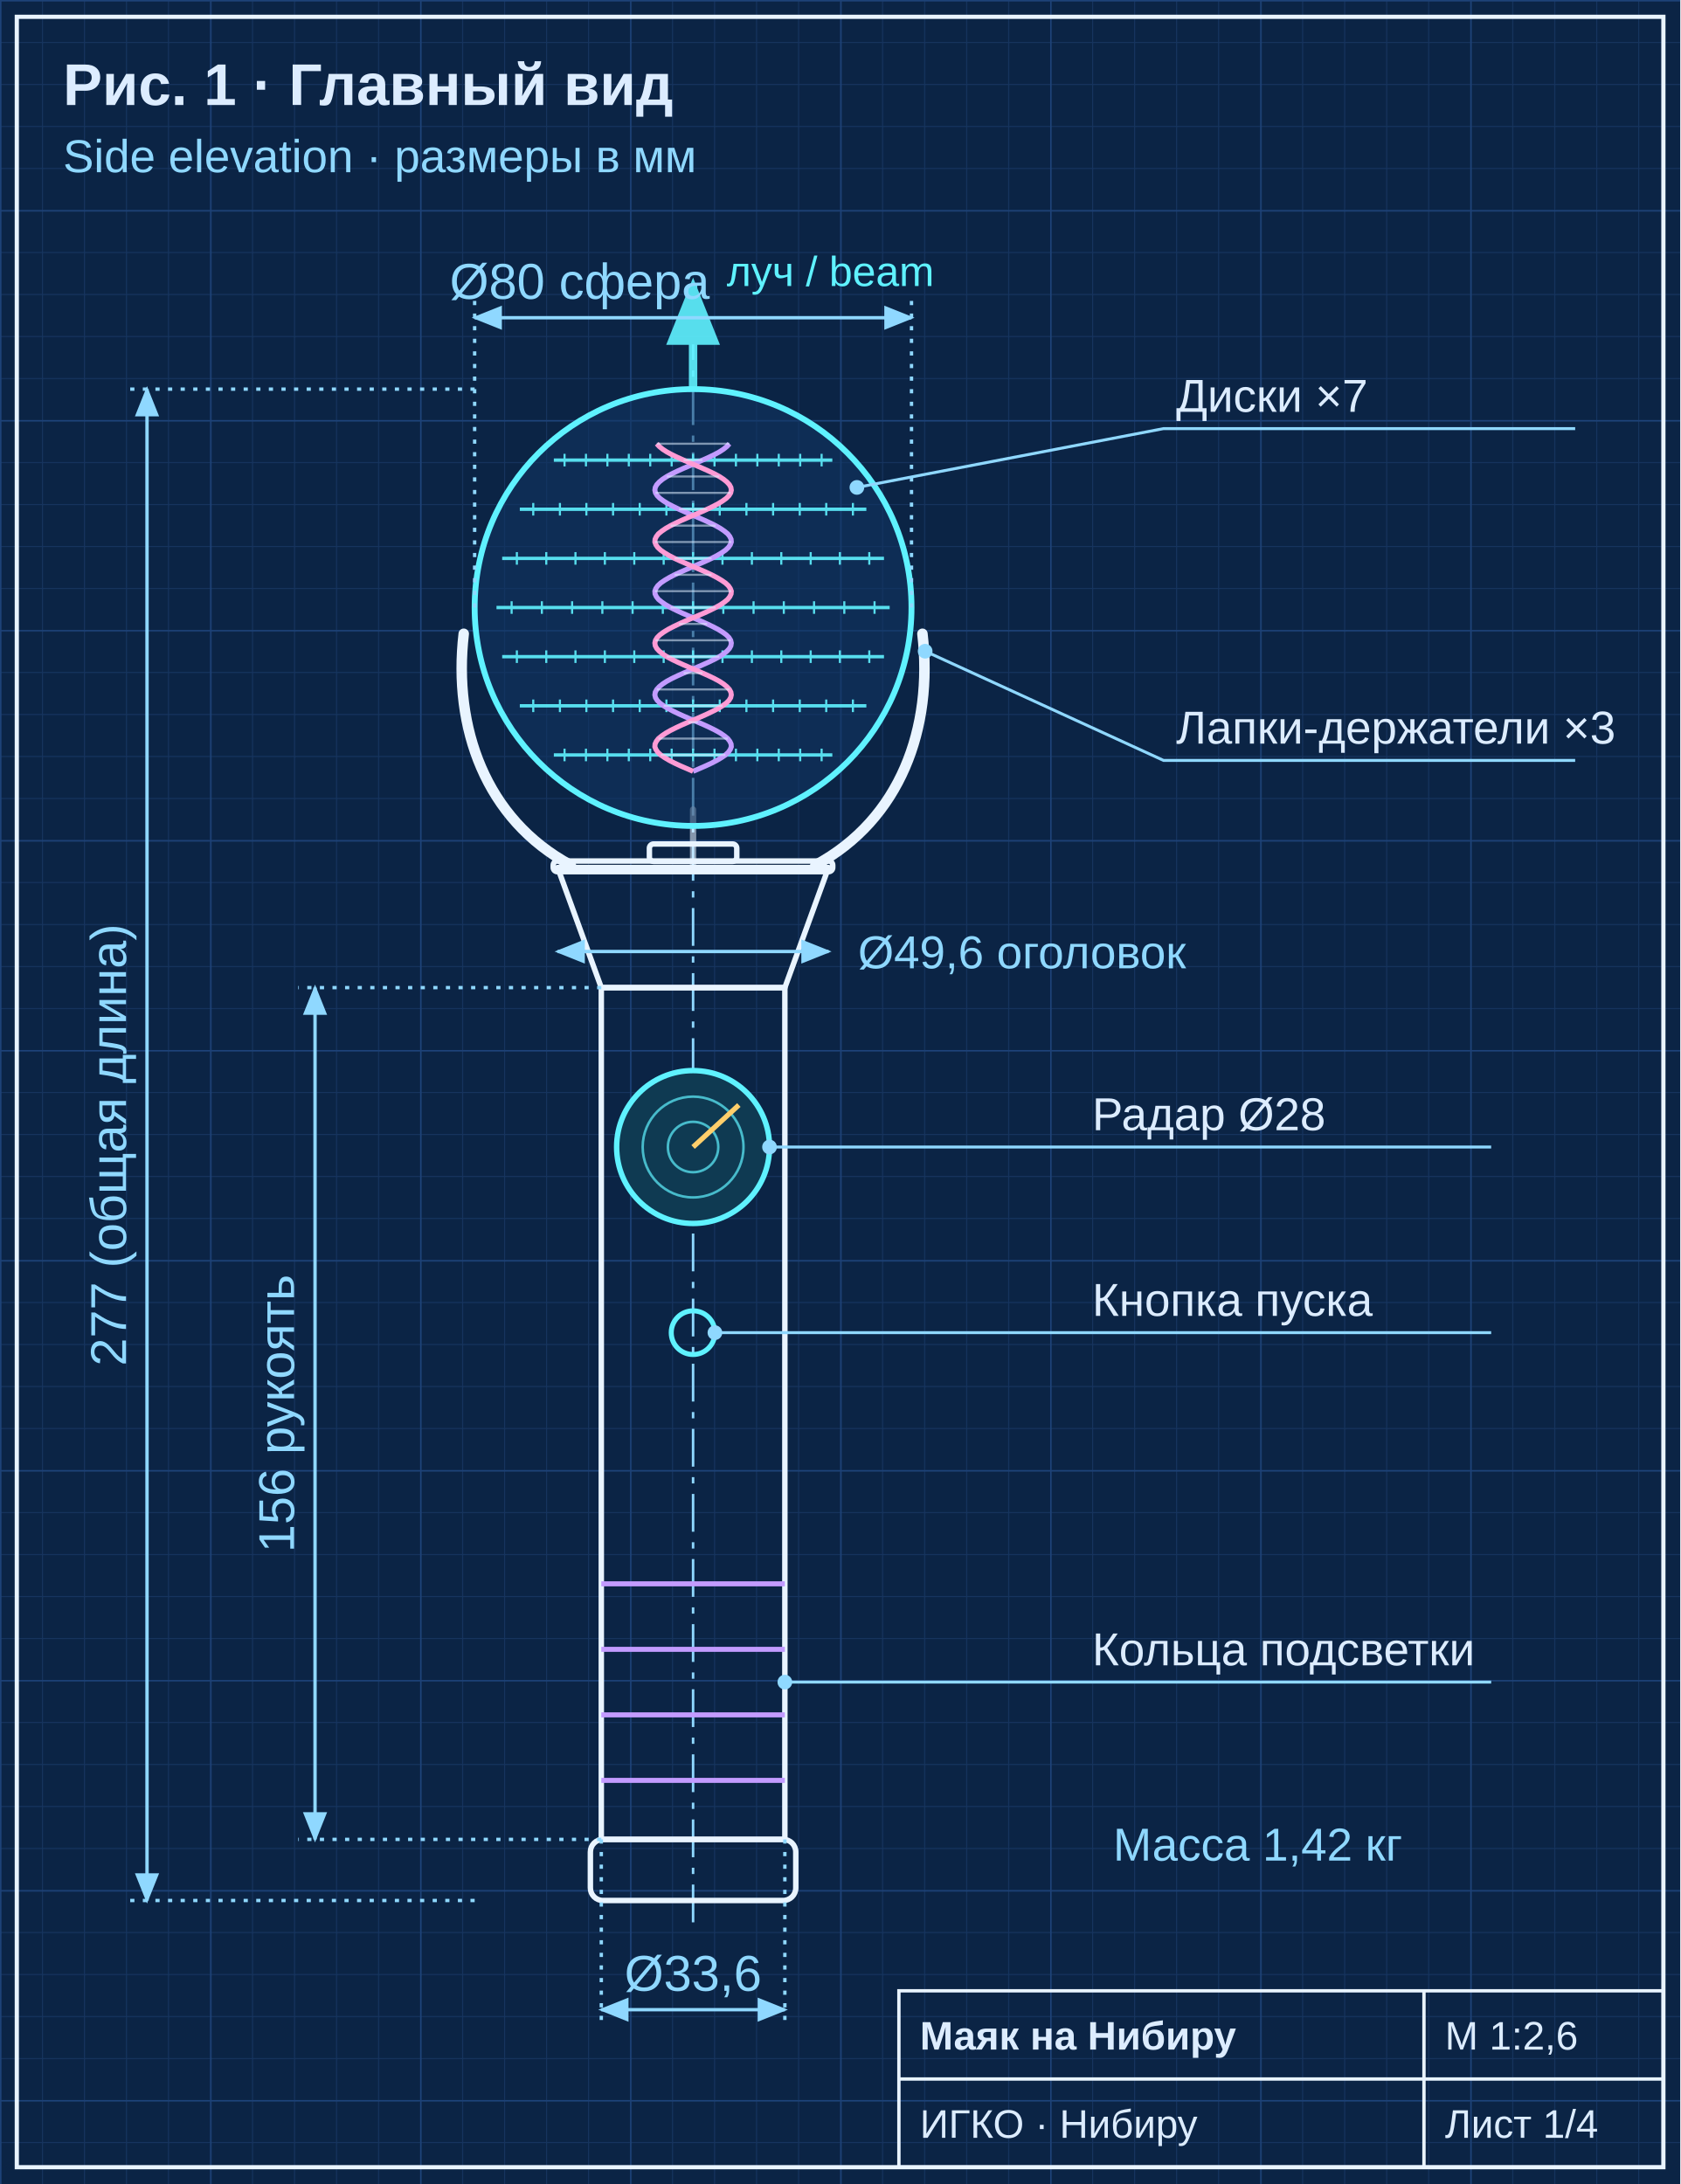
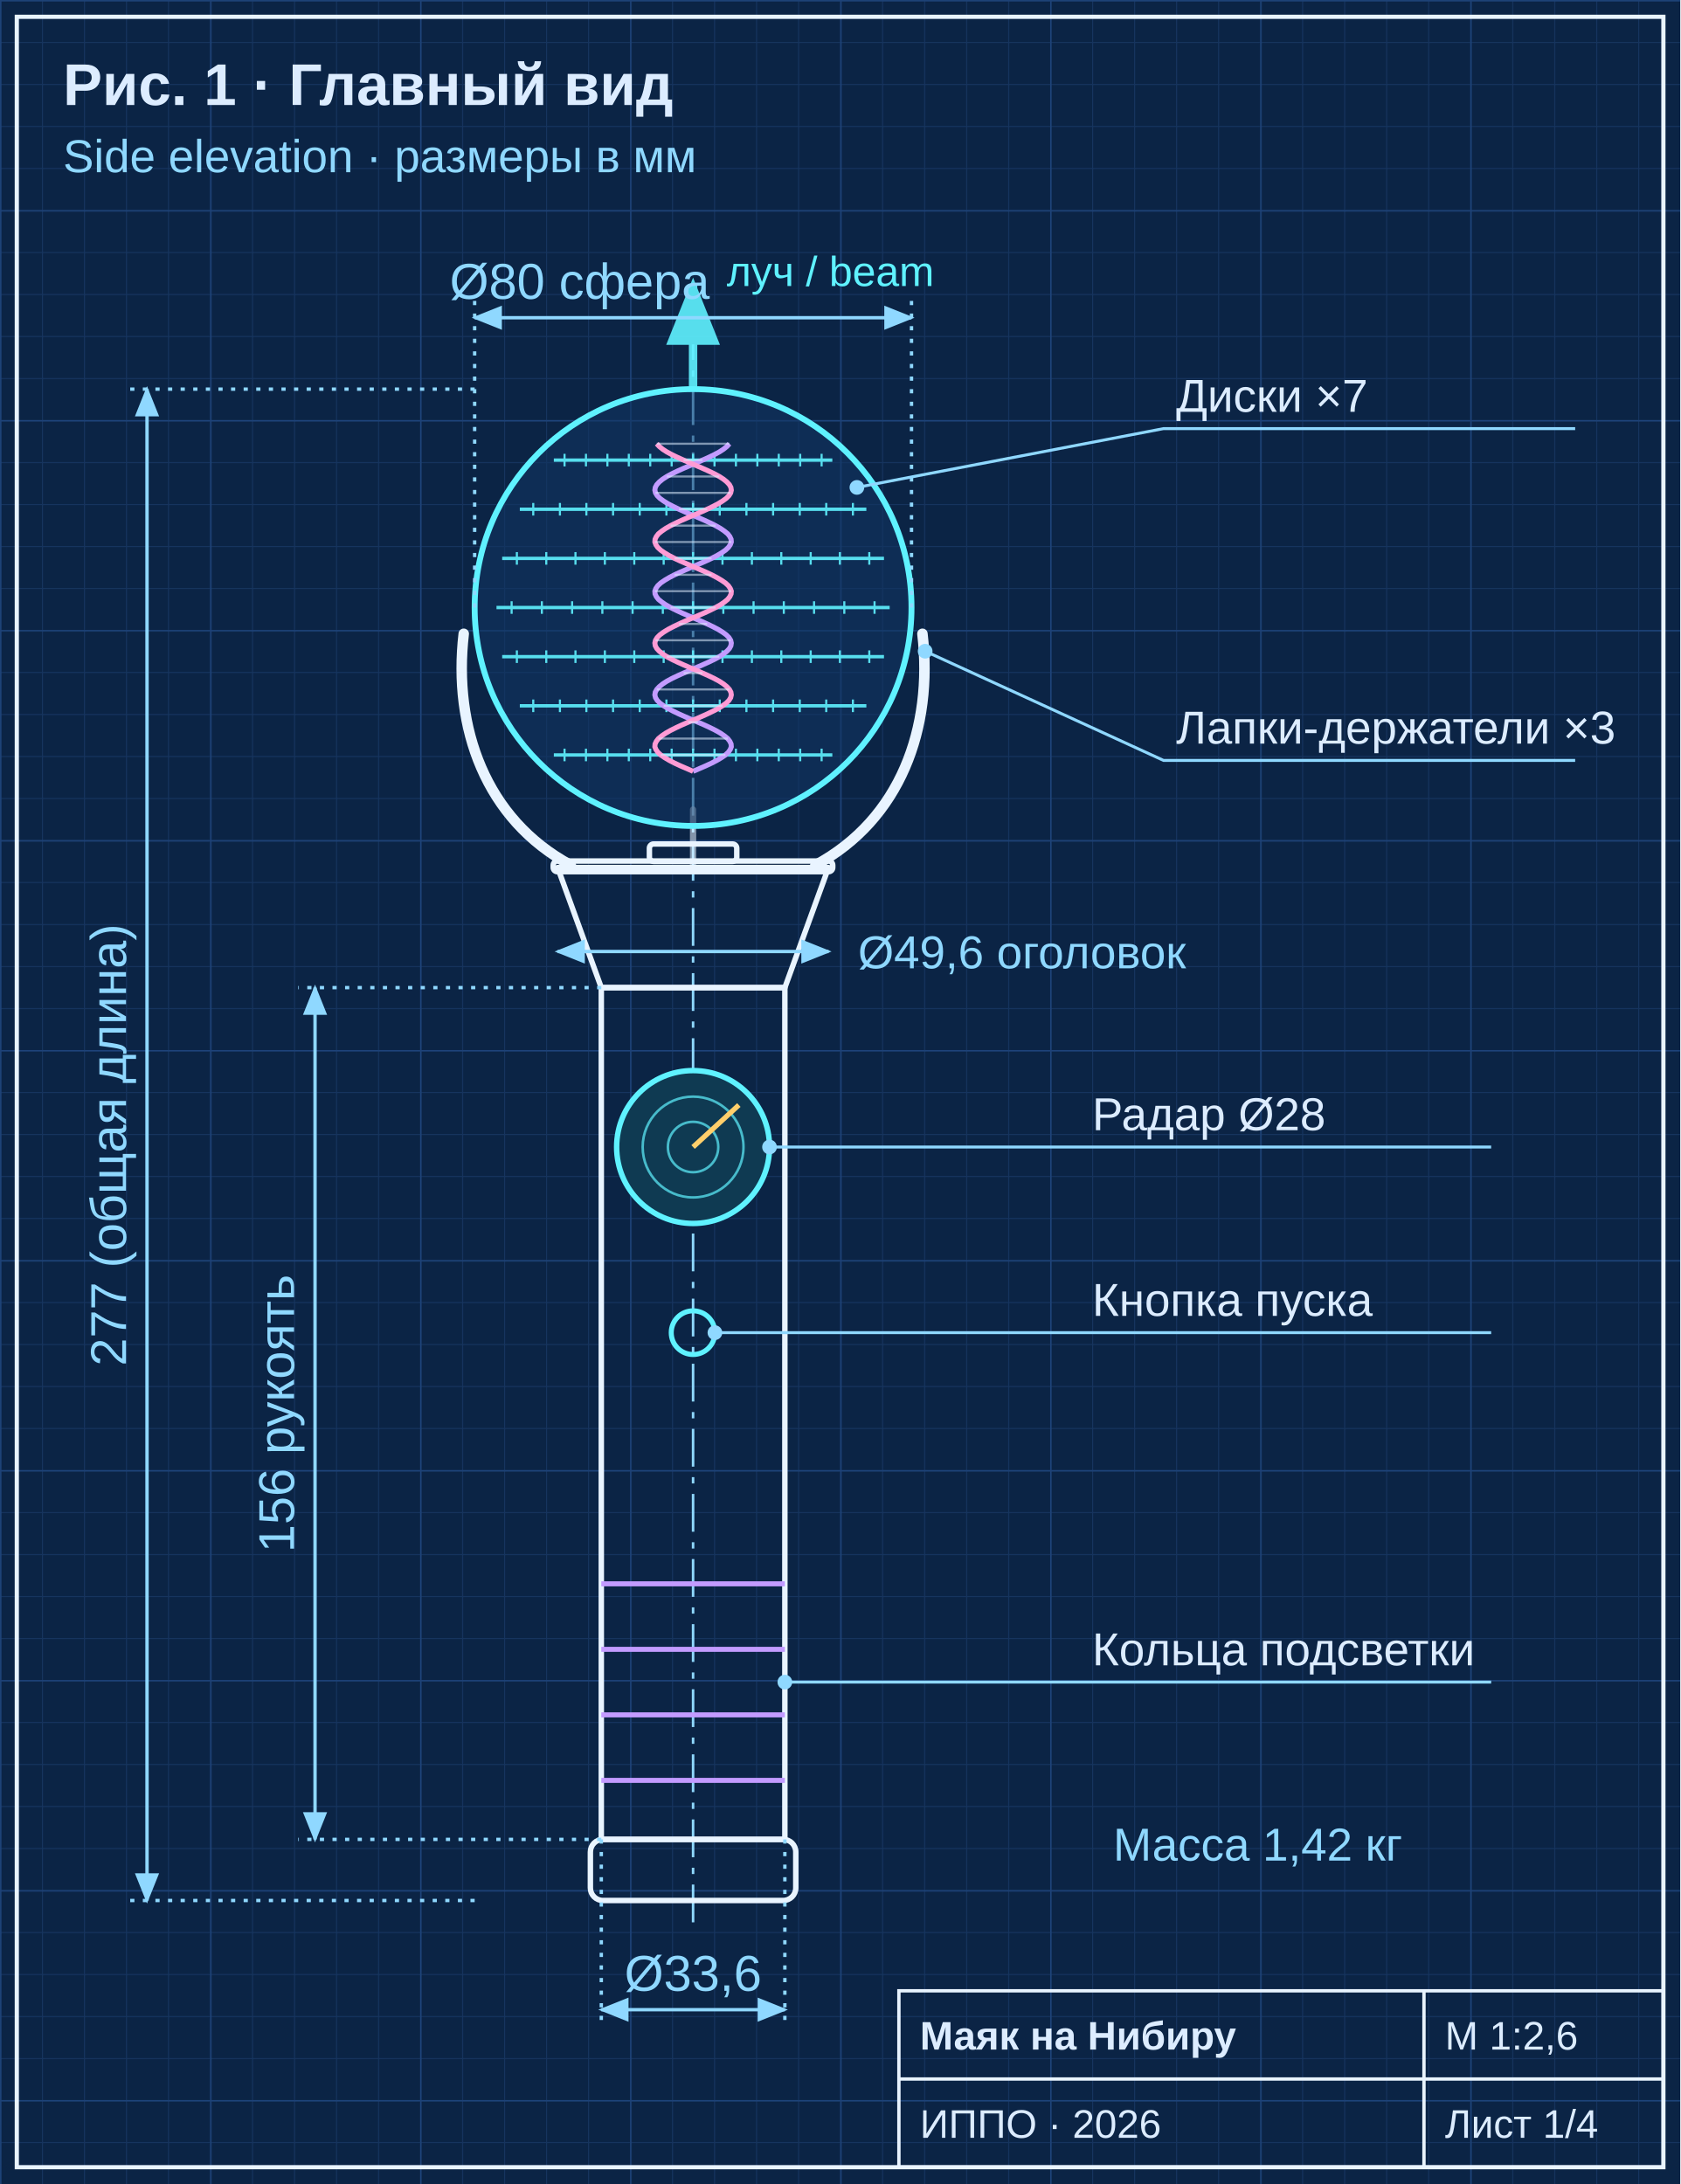
<svg xmlns="http://www.w3.org/2000/svg" viewBox="0 0 800 1040" width="800" height="1040" role="img" aria-label="Рис. 1. Маяк на Нибиру — главный вид с размерами / Fig. 1. Side elevation with dimensions" font-family="Arial, Helvetica, 'Liberation Sans', sans-serif">
  <defs>
    <pattern id="g" width="20" height="20" patternUnits="userSpaceOnUse">
      <path d="M20 0H0V20" fill="none" stroke="#16345e" stroke-width="1" />
    </pattern>
    <pattern id="G" width="100" height="100" patternUnits="userSpaceOnUse">
      <rect width="100" height="100" fill="url(#g)" />
      <path d="M100 0H0V100" fill="none" stroke="#1d4277" stroke-width="1.4" />
    </pattern>
    <pattern id="hatch" width="10" height="10" patternUnits="userSpaceOnUse" patternTransform="rotate(45)">
      <path d="M0 0V10" stroke="#8fd8ff" stroke-width="1.6" opacity=".55" />
    </pattern>
    <marker id="a" viewBox="0 0 10 10" refX="9" refY="5" markerWidth="9" markerHeight="9" orient="auto-start-reverse">
      <path d="M0 1L10 5L0 9z" fill="#8fd8ff" />
    </marker>
    <marker id="aw" viewBox="0 0 10 10" refX="9" refY="5" markerWidth="8" markerHeight="8" orient="auto-start-reverse">
      <path d="M0 1L10 5L0 9z" fill="#e9f4ff" />
    </marker>
    <marker id="ac" viewBox="0 0 10 10" refX="9" refY="5" markerWidth="8" markerHeight="8" orient="auto-start-reverse">
      <path d="M0 1L10 5L0 9z" fill="#5ff2ff" />
    </marker>
  </defs>
  <rect width="800" height="1040" fill="#0b2445" />
  <rect width="800" height="1040" fill="url(#G)" />
  <rect x="8" y="8" width="784" height="1024" fill="none" stroke="#e9f4ff" stroke-width="2" />
  <text x="30.0" y="50.0" font-size="28" text-anchor="start" fill="#dcecff" font-weight="bold">Рис. 1 · Главный вид</text>
  <text x="30.0" y="82.0" font-size="22" text-anchor="start" fill="#8fd8ff" font-weight="normal">Side elevation · размеры в мм</text>
  <path d="M330 915.4V164.0" stroke="#8fd8ff" stroke-width="1.2" stroke-dasharray="18 5 3 5" />
  <g stroke="#e9f4ff" stroke-width="2.6" fill="none" stroke-linejoin="round">
    <rect x="281.1" y="875.9" width="97.8" height="29.1" rx="6" />
    <rect x="286.3" y="470.3" width="87.4" height="405.6" />
    <path d="M286.3 470.3L265.5 413.1H394.5L373.7 470.3Z" />
    <rect x="263.4" y="410.0" width="133.1" height="5.1" rx="2" />
    <rect x="309.2" y="401.9" width="41.6" height="8.3" rx="2" />
  </g>
  <g stroke="#e9f4ff" stroke-width="5" fill="none" stroke-linecap="round">
    <path d="M271.8 412.0C231.2 390.2 215.6 346.5 220.8 301.8" />
    <path d="M388.2 412.0C428.8 390.2 444.4 346.5 439.2 301.8" />
    <path d="M330.0 412.0L330.0 385.5" stroke-width="3" opacity=".55" />
  </g>
  <circle cx="330.0" cy="289.3" r="104.0" fill="#123563" fill-opacity=".55" stroke="#5ff2ff" stroke-width="2.8" />
  <g stroke="#c39bff" stroke-width="2.4">
    <path d="M286.3 847.8H373.7" />
    <path d="M286.3 816.6H373.7" />
    <path d="M286.3 785.4H373.7" />
    <path d="M286.3 754.2H373.7" />
  </g>
  <circle cx="330.0" cy="546.2" r="36.4" fill="#0f3a52" stroke="#5ff2ff" stroke-width="2.6" />
  <circle cx="330.0" cy="546.2" r="12.0" fill="none" stroke="#5ff2ff" stroke-width="1.2" opacity=".7" />
  <circle cx="330.0" cy="546.2" r="24.0" fill="none" stroke="#5ff2ff" stroke-width="1.2" opacity=".7" />
  <path d="M330.0 546.2l21.8 -20.0" stroke="#ffcf6b" stroke-width="2.4" />
  <circle cx="330.0" cy="634.6" r="10.4" fill="none" stroke="#5ff2ff" stroke-width="2.4" />
  <g stroke="#5ff2ff" stroke-width="1.6" opacity=".9">
    <path d="M263.7 359.5H396.3" />
    <path d="M268.8 356.5v6" stroke-width="1" />
    <path d="M279.0 356.5v6" stroke-width="1" />
    <path d="M289.2 356.5v6" stroke-width="1" />
    <path d="M299.4 356.5v6" stroke-width="1" />
    <path d="M309.6 356.5v6" stroke-width="1" />
    <path d="M319.8 356.5v6" stroke-width="1" />
    <path d="M330.0 356.5v6" stroke-width="1" />
    <path d="M340.2 356.5v6" stroke-width="1" />
    <path d="M350.4 356.5v6" stroke-width="1" />
    <path d="M360.6 356.5v6" stroke-width="1" />
    <path d="M370.8 356.5v6" stroke-width="1" />
    <path d="M381.0 356.5v6" stroke-width="1" />
    <path d="M391.2 356.5v6" stroke-width="1" />
    <path d="M247.5 336.1H412.5" />
    <path d="M253.9 333.1v6" stroke-width="1" />
    <path d="M266.6 333.1v6" stroke-width="1" />
    <path d="M279.2 333.1v6" stroke-width="1" />
    <path d="M291.9 333.1v6" stroke-width="1" />
    <path d="M304.6 333.1v6" stroke-width="1" />
    <path d="M317.3 333.1v6" stroke-width="1" />
    <path d="M330.0 333.1v6" stroke-width="1" />
    <path d="M342.7 333.1v6" stroke-width="1" />
    <path d="M355.4 333.1v6" stroke-width="1" />
    <path d="M368.1 333.1v6" stroke-width="1" />
    <path d="M380.8 333.1v6" stroke-width="1" />
    <path d="M393.4 333.1v6" stroke-width="1" />
    <path d="M406.1 333.1v6" stroke-width="1" />
    <path d="M239.1 312.7H420.9" />
    <path d="M246.1 309.7v6" stroke-width="1" />
    <path d="M260.1 309.7v6" stroke-width="1" />
    <path d="M274.0 309.7v6" stroke-width="1" />
    <path d="M288.0 309.7v6" stroke-width="1" />
    <path d="M302.0 309.7v6" stroke-width="1" />
    <path d="M316.0 309.7v6" stroke-width="1" />
    <path d="M330.0 309.7v6" stroke-width="1" />
    <path d="M344.0 309.7v6" stroke-width="1" />
    <path d="M358.0 309.7v6" stroke-width="1" />
    <path d="M372.0 309.7v6" stroke-width="1" />
    <path d="M386.0 309.7v6" stroke-width="1" />
    <path d="M399.9 309.7v6" stroke-width="1" />
    <path d="M413.9 309.7v6" stroke-width="1" />
    <path d="M236.4 289.3H423.6" />
    <path d="M243.6 286.3v6" stroke-width="1" />
    <path d="M258.0 286.3v6" stroke-width="1" />
    <path d="M272.4 286.3v6" stroke-width="1" />
    <path d="M286.8 286.3v6" stroke-width="1" />
    <path d="M301.2 286.3v6" stroke-width="1" />
    <path d="M315.6 286.3v6" stroke-width="1" />
    <path d="M330.0 286.3v6" stroke-width="1" />
    <path d="M344.4 286.3v6" stroke-width="1" />
    <path d="M358.8 286.3v6" stroke-width="1" />
    <path d="M373.2 286.3v6" stroke-width="1" />
    <path d="M387.6 286.3v6" stroke-width="1" />
    <path d="M402.0 286.3v6" stroke-width="1" />
    <path d="M416.4 286.3v6" stroke-width="1" />
    <path d="M239.1 265.9H420.9" />
    <path d="M246.1 262.9v6" stroke-width="1" />
    <path d="M260.1 262.9v6" stroke-width="1" />
    <path d="M274.0 262.9v6" stroke-width="1" />
    <path d="M288.0 262.9v6" stroke-width="1" />
    <path d="M302.0 262.9v6" stroke-width="1" />
    <path d="M316.0 262.9v6" stroke-width="1" />
    <path d="M330.0 262.9v6" stroke-width="1" />
    <path d="M344.0 262.9v6" stroke-width="1" />
    <path d="M358.0 262.9v6" stroke-width="1" />
    <path d="M372.0 262.9v6" stroke-width="1" />
    <path d="M386.0 262.9v6" stroke-width="1" />
    <path d="M399.9 262.9v6" stroke-width="1" />
    <path d="M413.9 262.9v6" stroke-width="1" />
    <path d="M247.5 242.5H412.5" />
    <path d="M253.9 239.5v6" stroke-width="1" />
    <path d="M266.6 239.5v6" stroke-width="1" />
    <path d="M279.2 239.5v6" stroke-width="1" />
    <path d="M291.9 239.5v6" stroke-width="1" />
    <path d="M304.6 239.5v6" stroke-width="1" />
    <path d="M317.3 239.5v6" stroke-width="1" />
    <path d="M330.0 239.5v6" stroke-width="1" />
    <path d="M342.7 239.5v6" stroke-width="1" />
    <path d="M355.4 239.5v6" stroke-width="1" />
    <path d="M368.1 239.5v6" stroke-width="1" />
    <path d="M380.8 239.5v6" stroke-width="1" />
    <path d="M393.4 239.5v6" stroke-width="1" />
    <path d="M406.1 239.5v6" stroke-width="1" />
    <path d="M263.7 219.1H396.3" />
    <path d="M268.8 216.1v6" stroke-width="1" />
    <path d="M279.0 216.1v6" stroke-width="1" />
    <path d="M289.2 216.1v6" stroke-width="1" />
    <path d="M299.4 216.1v6" stroke-width="1" />
    <path d="M309.6 216.1v6" stroke-width="1" />
    <path d="M319.8 216.1v6" stroke-width="1" />
    <path d="M330.0 216.1v6" stroke-width="1" />
    <path d="M340.2 216.1v6" stroke-width="1" />
    <path d="M350.4 216.1v6" stroke-width="1" />
    <path d="M360.6 216.1v6" stroke-width="1" />
    <path d="M370.8 216.1v6" stroke-width="1" />
    <path d="M381.0 216.1v6" stroke-width="1" />
    <path d="M391.2 216.1v6" stroke-width="1" />
  </g>
  <polyline points="330.0,367.3 333.0,366.0 336.0,364.7 338.8,363.4 341.3,362.1 343.5,360.8 345.4,359.5 346.8,358.2 347.7,356.9 348.2,355.6 348.1,354.3 347.5,353.0 346.5,351.7 344.9,350.4 343.0,349.1 340.7,347.8 338.1,346.5 335.3,345.2 332.3,343.9 329.2,342.6 326.2,341.3 323.3,340.0 320.6,338.7 318.1,337.4 316.0,336.1 314.2,334.8 312.9,333.5 312.1,332.2 311.8,330.9 312.0,329.6 312.7,328.3 313.9,327.0 315.5,325.7 317.5,324.4 319.9,323.1 322.6,321.8 325.5,320.5 328.5,319.2 331.5,317.9 334.5,316.6 337.4,315.3 340.1,314.0 342.5,312.7 344.5,311.4 346.1,310.1 347.3,308.8 348.0,307.5 348.2,306.2 347.9,304.9 347.1,303.6 345.8,302.3 344.0,301.0 341.9,299.7 339.4,298.4 336.7,297.1 333.8,295.8 330.8,294.5 327.7,293.2 324.7,291.9 321.9,290.6 319.3,289.3 317.0,288.0 315.1,286.7 313.5,285.4 312.5,284.1 311.9,282.8 311.8,281.5 312.3,280.2 313.2,278.9 314.6,277.6 316.5,276.3 318.7,275.0 321.2,273.7 324.0,272.4 327.0,271.1 330.0,269.8 333.0,268.5 336.0,267.2 338.8,265.9 341.3,264.6 343.5,263.3 345.4,262.0 346.8,260.7 347.7,259.4 348.2,258.1 348.1,256.8 347.5,255.5 346.5,254.2 344.9,252.9 343.0,251.6 340.7,250.3 338.1,249.0 335.3,247.7 332.3,246.4 329.2,245.1 326.2,243.8 323.3,242.5 320.6,241.2 318.1,239.9 316.0,238.6 314.2,237.3 312.9,236.0 312.1,234.7 311.8,233.4 312.0,232.1 312.7,230.8 313.9,229.5 315.5,228.2 317.5,226.9 319.9,225.6 322.6,224.3 325.5,223.0 328.5,221.7 331.5,220.4 334.5,219.1 337.4,217.8 340.1,216.5 342.5,215.2 344.5,213.9 346.1,212.6 347.3,211.3" fill="none" stroke="#c39bff" stroke-width="2.4" />
  <polyline points="330.0,367.3 327.0,366.0 324.0,364.7 321.2,363.4 318.7,362.1 316.5,360.8 314.6,359.5 313.2,358.2 312.3,356.9 311.8,355.6 311.9,354.3 312.5,353.0 313.5,351.7 315.1,350.4 317.0,349.1 319.3,347.8 321.9,346.5 324.7,345.2 327.7,343.9 330.8,342.6 333.8,341.3 336.7,340.0 339.4,338.7 341.9,337.4 344.0,336.1 345.8,334.8 347.1,333.5 347.9,332.2 348.2,330.9 348.0,329.6 347.3,328.3 346.1,327.0 344.5,325.7 342.5,324.4 340.1,323.1 337.4,321.8 334.5,320.5 331.5,319.2 328.5,317.9 325.5,316.6 322.6,315.3 319.9,314.0 317.5,312.7 315.5,311.4 313.9,310.1 312.7,308.8 312.0,307.5 311.8,306.2 312.1,304.9 312.9,303.6 314.2,302.3 316.0,301.0 318.1,299.7 320.6,298.4 323.3,297.1 326.2,295.8 329.2,294.5 332.3,293.2 335.3,291.9 338.1,290.6 340.7,289.3 343.0,288.0 344.9,286.7 346.5,285.4 347.5,284.1 348.1,282.8 348.2,281.5 347.7,280.2 346.8,278.9 345.4,277.6 343.5,276.3 341.3,275.0 338.8,273.7 336.0,272.4 333.0,271.1 330.0,269.8 327.0,268.5 324.0,267.2 321.2,265.9 318.7,264.6 316.5,263.3 314.6,262.0 313.2,260.7 312.3,259.4 311.8,258.1 311.9,256.8 312.5,255.5 313.5,254.2 315.1,252.9 317.0,251.6 319.3,250.3 321.9,249.0 324.7,247.7 327.7,246.4 330.8,245.1 333.8,243.8 336.7,242.5 339.4,241.2 341.9,239.9 344.0,238.6 345.8,237.3 347.1,236.0 347.9,234.7 348.2,233.4 348.0,232.1 347.3,230.8 346.1,229.5 344.5,228.2 342.5,226.9 340.1,225.6 337.4,224.3 334.5,223.0 331.5,221.7 328.5,220.4 325.5,219.1 322.6,217.8 319.9,216.5 317.5,215.2 315.5,213.9 313.9,212.6 312.7,211.3" fill="none" stroke="#ff9bd5" stroke-width="2.4" />
  <path d="M330.0 367.3H330.0" stroke="#dcecff" stroke-width="1" opacity=".55" />
  <path d="M345.4 359.5H314.6" stroke="#dcecff" stroke-width="1" opacity=".55" />
  <path d="M346.5 351.7H313.5" stroke="#dcecff" stroke-width="1" opacity=".55" />
  <path d="M332.3 343.9H327.7" stroke="#dcecff" stroke-width="1" opacity=".55" />
  <path d="M316.0 336.1H344.0" stroke="#dcecff" stroke-width="1" opacity=".55" />
  <path d="M312.7 328.3H347.3" stroke="#dcecff" stroke-width="1" opacity=".55" />
  <path d="M325.5 320.5H334.5" stroke="#dcecff" stroke-width="1" opacity=".55" />
  <path d="M342.5 312.7H317.5" stroke="#dcecff" stroke-width="1" opacity=".55" />
  <path d="M347.9 304.9H312.1" stroke="#dcecff" stroke-width="1" opacity=".55" />
  <path d="M336.7 297.1H323.3" stroke="#dcecff" stroke-width="1" opacity=".55" />
  <path d="M319.3 289.3H340.7" stroke="#dcecff" stroke-width="1" opacity=".55" />
  <path d="M311.8 281.5H348.2" stroke="#dcecff" stroke-width="1" opacity=".55" />
  <path d="M321.2 273.7H338.8" stroke="#dcecff" stroke-width="1" opacity=".55" />
  <path d="M338.8 265.9H321.2" stroke="#dcecff" stroke-width="1" opacity=".55" />
  <path d="M348.2 258.1H311.8" stroke="#dcecff" stroke-width="1" opacity=".55" />
  <path d="M340.7 250.3H319.3" stroke="#dcecff" stroke-width="1" opacity=".55" />
  <path d="M323.3 242.5H336.7" stroke="#dcecff" stroke-width="1" opacity=".55" />
  <path d="M312.1 234.7H347.9" stroke="#dcecff" stroke-width="1" opacity=".55" />
  <path d="M317.5 226.9H342.5" stroke="#dcecff" stroke-width="1" opacity=".55" />
  <path d="M334.5 219.1H325.5" stroke="#dcecff" stroke-width="1" opacity=".55" />
  <path d="M347.3 211.3H312.7" stroke="#dcecff" stroke-width="1" opacity=".55" />
  <path d="M330 185.3V135.4" stroke="#5ff2ff" stroke-width="4" marker-end="url(#ac)" opacity=".9" />
  <text x="346.0" y="136.2" font-size="20" text-anchor="start" fill="#5ff2ff" font-weight="normal">луч / beam</text>
  <g stroke="#8fd8ff" stroke-width="1.6" fill="none">
    <path d="M226.0 185.3H62.0M226.0 905.0H62.0" stroke-dasharray="2 4" />
    <path d="M70.0 185.3V905.0" marker-start="url(#a)" marker-end="url(#a)" />
  </g>
  <text x="60.0" y="545.2" font-size="24" text-anchor="middle" fill="#8fd8ff" font-weight="normal" transform="rotate(-90 60.0 545.2)">277 (общая длина)</text>
  <g stroke="#8fd8ff" stroke-width="1.6" fill="none">
    <path d="M226.0 289.3V143.3M434.0 289.3V143.3" stroke-dasharray="2 4" />
    <path d="M226.0 151.3H434.0" marker-start="url(#a)" marker-end="url(#a)" />
  </g>
  <text x="330.0" y="142.3" font-size="24" text-anchor="middle" fill="#8fd8ff" font-weight="normal" />
  <text x="276.0" y="142.3" font-size="24" text-anchor="middle" fill="#8fd8ff" font-weight="normal">Ø80 сфера</text>
  <g stroke="#8fd8ff" stroke-width="1.6" fill="none">
    <path d="M286.3 470.3H142.0M286.3 875.9H142.0" stroke-dasharray="2 4" />
    <path d="M150.0 470.3V875.9" marker-start="url(#a)" marker-end="url(#a)" />
  </g>
  <text x="140.0" y="673.1" font-size="24" text-anchor="middle" fill="#8fd8ff" font-weight="normal" transform="rotate(-90 140.0 673.1)">156 рукоять</text>
  <g stroke="#8fd8ff" stroke-width="1.6" fill="none">
    <path d="M286.3 875.9V965.0M373.7 875.9V965.0" stroke-dasharray="2 4" />
    <path d="M286.3 957.0H373.7" marker-start="url(#a)" marker-end="url(#a)" />
  </g>
  <text x="330.0" y="948.0" font-size="24" text-anchor="middle" fill="#8fd8ff" font-weight="normal">Ø33,6</text>
  <g stroke="#8fd8ff" stroke-width="1.6" fill="none">
    <path d="M265.5 453.1H394.5" marker-start="url(#a)" marker-end="url(#a)" />
  </g>
  <text x="330.0" y="444.1" font-size="24" text-anchor="middle" fill="#8fd8ff" font-weight="normal" />
  <text x="408.5" y="461.1" font-size="22" text-anchor="start" fill="#8fd8ff" font-weight="normal">Ø49,6 оголовок</text>
  <path d="M366.4 546.2L514.0 546.2H710.0" stroke="#8fd8ff" stroke-width="1.4" fill="none" />
  <circle cx="366.4" cy="546.2" r="3.5" fill="#8fd8ff" />
  <text x="520.0" y="538.2" font-size="22" text-anchor="start" fill="#dcecff" font-weight="normal">Радар Ø28</text>
  <path d="M340.4 634.6L514.0 634.6H710.0" stroke="#8fd8ff" stroke-width="1.4" fill="none" />
  <circle cx="340.4" cy="634.6" r="3.5" fill="#8fd8ff" />
  <text x="520.0" y="626.6" font-size="22" text-anchor="start" fill="#dcecff" font-weight="normal">Кнопка пуска</text>
  <path d="M373.7 801.0L514.0 801.0H710.0" stroke="#8fd8ff" stroke-width="1.4" fill="none" />
  <circle cx="373.7" cy="801.0" r="3.5" fill="#8fd8ff" />
  <text x="520.0" y="793.0" font-size="22" text-anchor="start" fill="#dcecff" font-weight="normal">Кольца подсветки</text>
  <path d="M440.5 310.1L554.0 362.1H750.0" stroke="#8fd8ff" stroke-width="1.4" fill="none" />
  <circle cx="440.5" cy="310.1" r="3.5" fill="#8fd8ff" />
  <text x="560.0" y="354.1" font-size="22" text-anchor="start" fill="#dcecff" font-weight="normal">Лапки-держатели ×3</text>
  <path d="M408.0 232.1L554.0 204.1H750.0" stroke="#8fd8ff" stroke-width="1.4" fill="none" />
  <circle cx="408.0" cy="232.1" r="3.5" fill="#8fd8ff" />
  <text x="560.0" y="196.1" font-size="22" text-anchor="start" fill="#dcecff" font-weight="normal">Диски ×7</text>
  <text x="530.0" y="886.0" font-size="22" text-anchor="start" fill="#8fd8ff" font-weight="normal">Масса 1,42 кг</text>
  <g stroke="#e9f4ff" stroke-width="1.6" fill="none">
    <rect x="428" y="948" width="364" height="84" />
    <path d="M428 990H792M678 948V1032" />
  </g>
  <g fill="#dcecff" font-size="19">
    <text x="438" y="976" font-weight="bold">Маяк на Нибиру</text>
-     <text x="438" y="1018">ИГКО · Нибиру</text>
+     <text x="438" y="1018">ИППО · 2026</text>
    <text x="688" y="976">М 1:2,6</text>
    <text x="688" y="1018">Лист 1/4</text>
  </g>
</svg>
